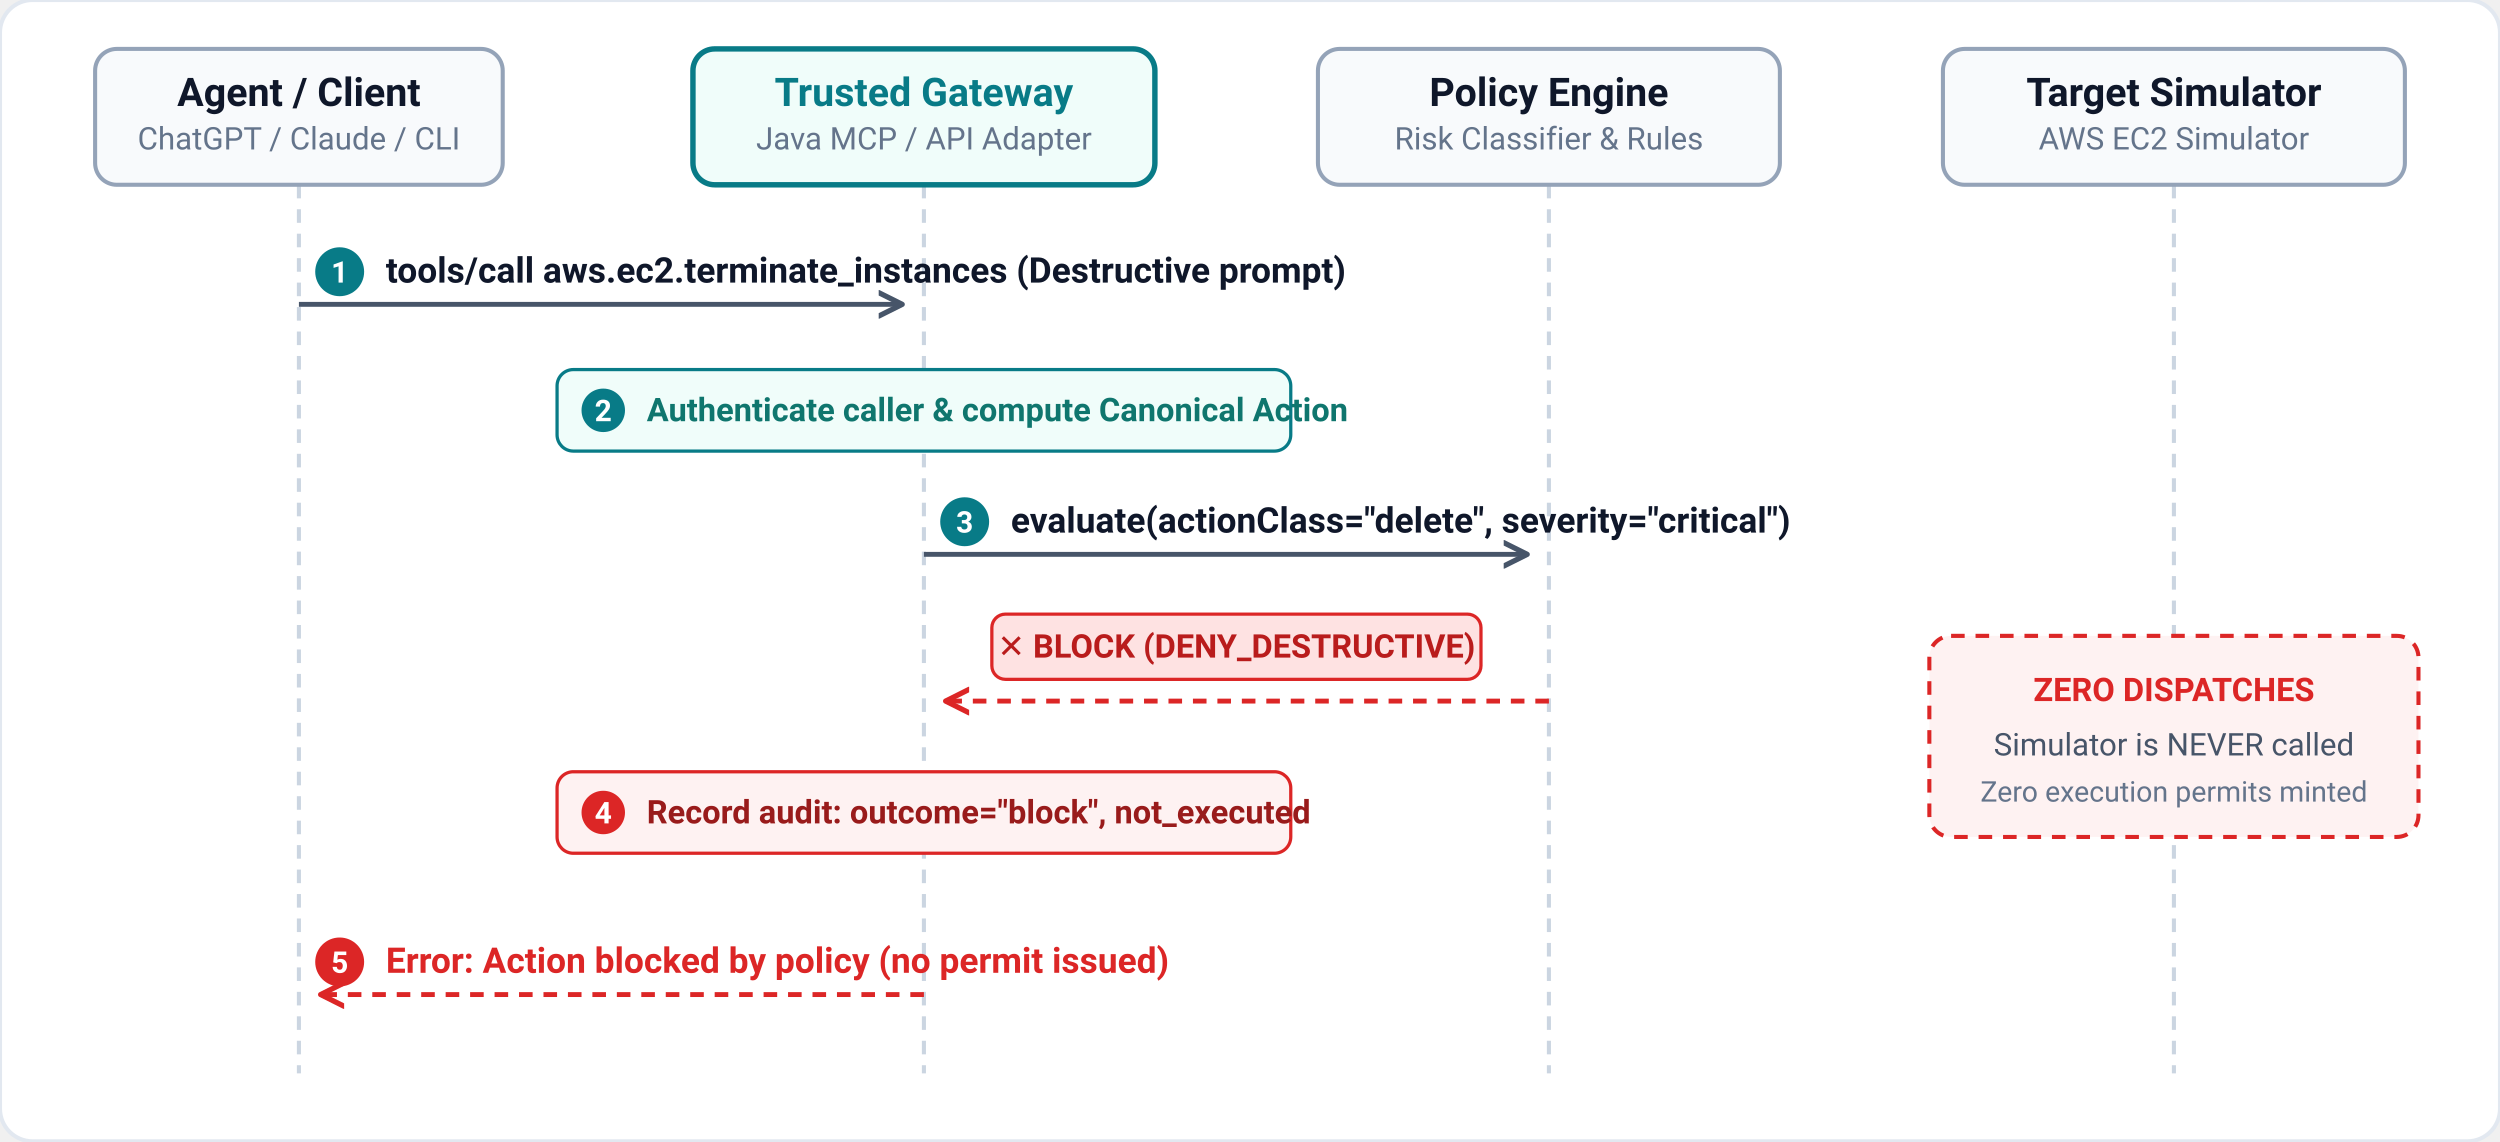
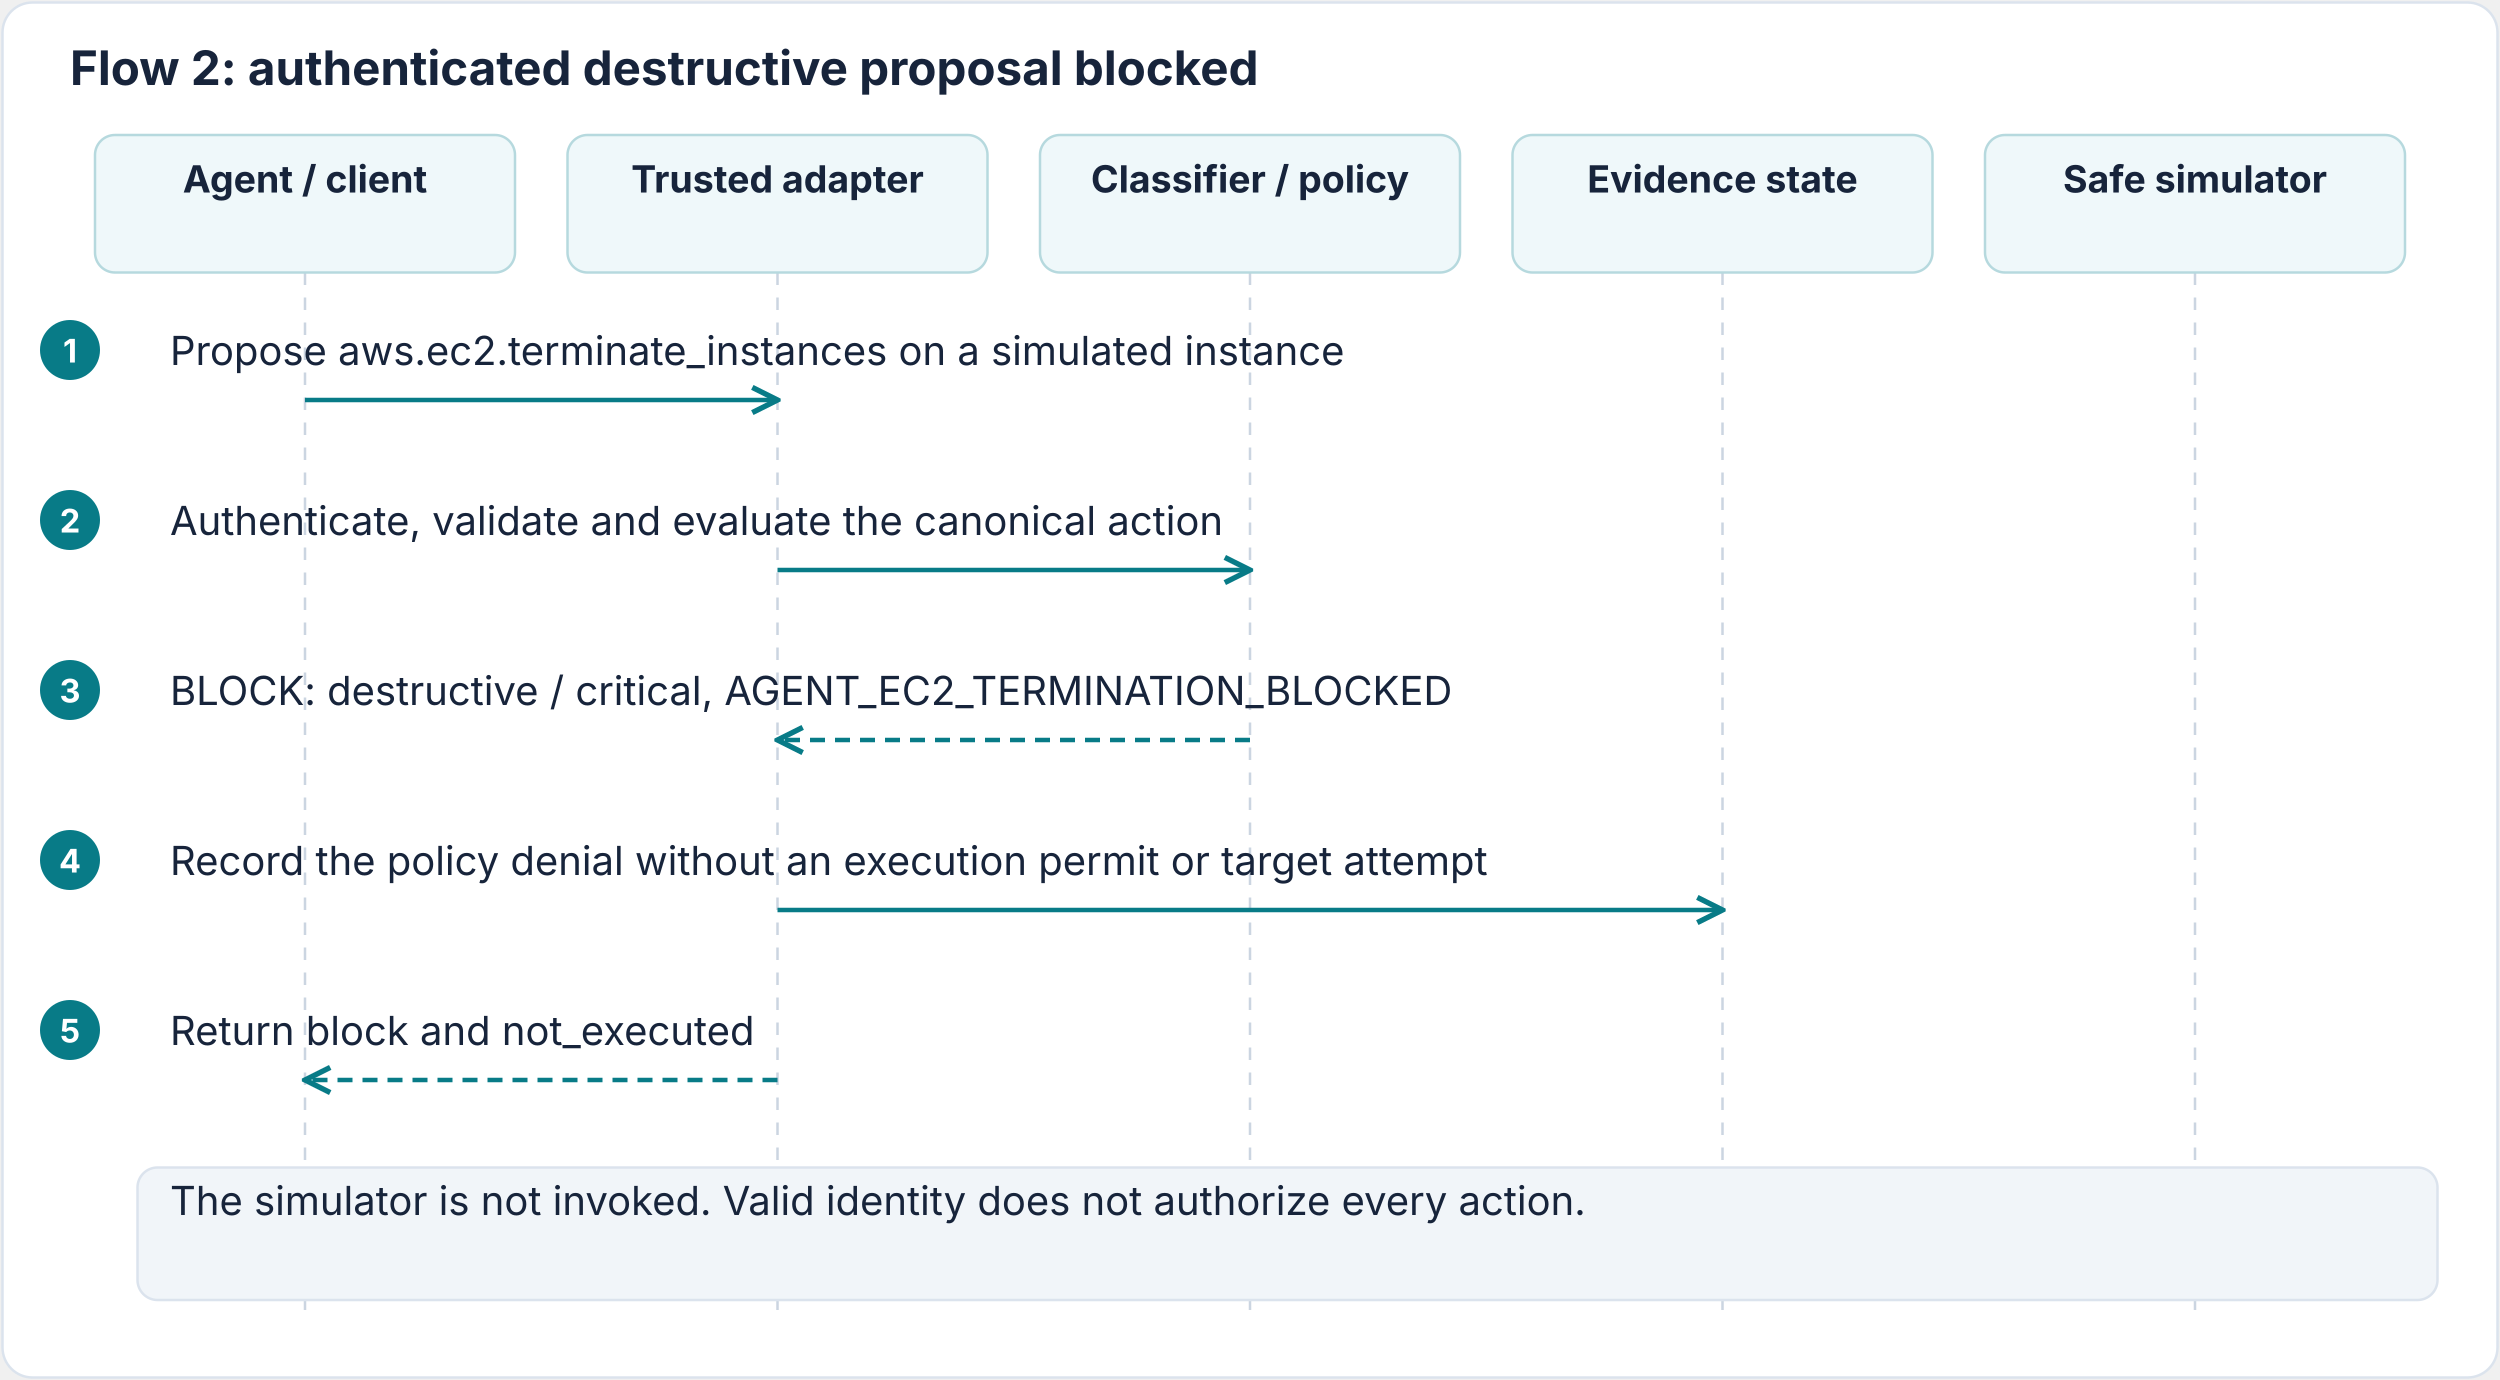
- <svg xmlns="http://www.w3.org/2000/svg" width="920" height="420" viewBox="0 0 920 420" role="img" aria-labelledby="f2-title f2-desc">
+ <svg xmlns="http://www.w3.org/2000/svg" width="1000" height="552" viewBox="0 0 1000 552" role="img" aria-labelledby="flow-2-destructive-block-title flow-2-destructive-block-desc">
  <defs>
-     <marker id="arrow" viewBox="0 0 10 10" refX="8" refY="5" markerWidth="6" markerHeight="6" orient="auto">
-       <path d="M0 1 L8 5 L0 9" fill="none" stroke="#475569" stroke-width="1.8" stroke-linecap="round" stroke-linejoin="round" />
+     <marker id="arrow" viewBox="0 0 10 10" refX="9" refY="5" markerWidth="7" markerHeight="7" orient="auto-start-reverse">
+       <path d="M1 1 L9 5 L1 9" fill="none" stroke="#087b87" stroke-width="1.7" />
    </marker>
-     <marker id="arrow-red" viewBox="0 0 10 10" refX="8" refY="5" markerWidth="6" markerHeight="6" orient="auto">
-       <path d="M0 1 L8 5 L0 9" fill="none" stroke="#dc2626" stroke-width="1.8" stroke-linecap="round" stroke-linejoin="round" />
-     </marker>
-     <style>
-       text { font-family: -apple-system, BlinkMacSystemFont, "Segoe UI", Roboto, Helvetica, Arial, sans-serif; }
-       .p-box { fill: #f8fafc; stroke: #94a3b8; stroke-width: 1.5; rx: 8px; }
-       .p-head { fill: #0f172a; font-size: 14.5px; font-weight: 750; text-anchor: middle; }
-       .p-sub { fill: #64748b; font-size: 11.5px; text-anchor: middle; }
-       .line { stroke: #cbd5e1; stroke-width: 1.5; stroke-dasharray: 5 4; }
-       .msg-line { stroke: #475569; stroke-width: 1.8; fill: none; }
-       .msg-dash-red { stroke: #dc2626; stroke-width: 1.8; stroke-dasharray: 5 4; fill: none; }
-       .msg-text { fill: #0f172a; font-size: 13px; font-weight: 600; }
-       .step-bg { fill: #087b87; }
-       .step-num { fill: #ffffff; font-size: 11px; font-weight: 750; text-anchor: middle; }
-       .badge-block { fill: #fee2e2; stroke: #dc2626; stroke-width: 1.2; rx: 5px; }
-       .badge-text { fill: #b91c1c; font-size: 12px; font-weight: 750; text-anchor: middle; }
-       .proc-box { fill: #f0fdfa; stroke: #087b87; stroke-width: 1.2; rx: 6px; }
-       .proc-text { fill: #0f766e; font-size: 12px; font-weight: 600; }
-       .blocked-box { fill: #fef2f2; stroke: #dc2626; stroke-width: 1.5; stroke-dasharray: 5 4; rx: 8px; }
-     </style>
  </defs>
-   <rect width="920" height="420" rx="12" fill="#ffffff" stroke="#e2e8f0" stroke-width="1.5" />
-   <line x1="110" y1="68" x2="110" y2="395" class="line" />
-   <line x1="340" y1="68" x2="340" y2="395" class="line" />
-   <line x1="570" y1="68" x2="570" y2="395" class="line" />
-   <line x1="800" y1="68" x2="800" y2="395" class="line" />
-   <rect x="35" y="18" width="150" height="50" class="p-box" />
-   <text x="110" y="39" class="p-head">Agent / Client</text>
-   <text x="110" y="55" class="p-sub">ChatGPT / Claude / CLI</text>
-   <rect x="255" y="18" width="170" height="50" class="p-box" style="stroke: #087b87; stroke-width: 2; fill: #f0fdfa;" />
-   <text x="340" y="39" class="p-head" style="fill: #087b87;">Trusted Gateway</text>
-   <text x="340" y="55" class="p-sub">Java MCP / API Adapter</text>
-   <rect x="485" y="18" width="170" height="50" class="p-box" />
-   <text x="570" y="39" class="p-head">Policy Engine</text>
-   <text x="570" y="55" class="p-sub">Risk Classifier &amp; Rules</text>
-   <rect x="715" y="18" width="170" height="50" class="p-box" />
-   <text x="800" y="39" class="p-head">Target Simulator</text>
-   <text x="800" y="55" class="p-sub">AWS EC2 Simulator</text>
-   <circle cx="125" cy="100" r="9" class="step-bg" />
-   <text x="125" y="104" class="step-num">1</text>
-   <text x="142" y="104" class="msg-text">tools/call aws.ec2.terminate_instances (Destructive prompt)</text>
-   <line x1="110" y1="112" x2="332" y2="112" class="msg-line" marker-end="url(#arrow)" />
-   <rect x="205" y="136" width="270" height="30" class="proc-box" />
-   <circle cx="222" cy="151" r="8" class="step-bg" />
-   <text x="222" y="155" class="step-num">2</text>
-   <text x="238" y="155" class="proc-text">Authenticate caller &amp; compute Canonical Action</text>
-   <circle cx="355" cy="192" r="9" class="step-bg" />
-   <text x="355" y="196" class="step-num">3</text>
-   <text x="372" y="196" class="msg-text">evaluate(actionClass="delete", severity="critical")</text>
-   <line x1="340" y1="204" x2="562" y2="204" class="msg-line" marker-end="url(#arrow)" />
-   <rect x="365" y="226" width="180" height="24" class="badge-block" />
-   <text x="455" y="242" class="badge-text">✕ BLOCK (DENY_DESTRUCTIVE)</text>
-   <line x1="570" y1="258" x2="348" y2="258" class="msg-dash-red" marker-end="url(#arrow-red)" />
-   <rect x="205" y="284" width="270" height="30" class="proc-box" style="stroke: #dc2626; fill: #fef2f2;" />
-   <circle cx="222" cy="299" r="8" style="fill: #dc2626;" />
-   <text x="222" y="303" class="step-num">4</text>
-   <text x="238" y="303" class="proc-text" style="fill: #991b1b;">Record audit: outcome="block", not_executed</text>
-   <rect x="710" y="234" width="180" height="74" class="blocked-box" />
-   <text x="800" y="258" text-anchor="middle" style="fill: #dc2626; font-size: 12px; font-weight: 750;">ZERO DISPATCHES</text>
-   <text x="800" y="278" text-anchor="middle" style="fill: #475569; font-size: 11.5px;">Simulator is NEVER called</text>
-   <text x="800" y="295" text-anchor="middle" style="fill: #64748b; font-size: 10.5px;">Zero execution permits minted</text>
-   <circle cx="125" cy="354" r="9" class="step-bg" style="fill: #dc2626;" />
-   <text x="125" y="358" class="step-num">5</text>
-   <text x="142" y="358" class="msg-text" style="fill: #dc2626;">Error: Action blocked by policy (no permit issued)</text>
-   <line x1="340" y1="366" x2="118" y2="366" class="msg-dash-red" marker-end="url(#arrow-red)" />
+   <style>text{font-family:system-ui,-apple-system,BlinkMacSystemFont,"Segoe UI",sans-serif;fill:#17243b}.label{font-size:16px}.heading{font-size:15px;font-weight:650}.step{font-size:13px;font-weight:700;fill:white}.life{stroke:#cbd5e1;stroke-dasharray:5 5}.arrow{stroke:#087b87;stroke-width:1.8;fill:none;marker-end:url(#arrow)}</style>
+   <rect x="1" y="1" width="998" height="550" rx="12" fill="white" stroke="#dbe3ed" />
+   <text x="28" y="34" font-size="19" font-weight="700">Flow 2: authenticated destructive proposal blocked</text>
+   <line x1="122" y1="109" x2="122" y2="528" class="life" />
+   <rect x="38" y="54" width="168" height="55" rx="8" fill="#eff8fa" stroke="#b6d9de" />
+   <text x="122" y="77" text-anchor="middle" class="heading">Agent / client</text>
+   <line x1="311" y1="109" x2="311" y2="528" class="life" />
+   <rect x="227" y="54" width="168" height="55" rx="8" fill="#eff8fa" stroke="#b6d9de" />
+   <text x="311" y="77" text-anchor="middle" class="heading">Trusted adapter</text>
+   <line x1="500" y1="109" x2="500" y2="528" class="life" />
+   <rect x="416" y="54" width="168" height="55" rx="8" fill="#eff8fa" stroke="#b6d9de" />
+   <text x="500" y="77" text-anchor="middle" class="heading">Classifier / policy</text>
+   <line x1="689" y1="109" x2="689" y2="528" class="life" />
+   <rect x="605" y="54" width="168" height="55" rx="8" fill="#eff8fa" stroke="#b6d9de" />
+   <text x="689" y="77" text-anchor="middle" class="heading">Evidence state</text>
+   <line x1="878" y1="109" x2="878" y2="528" class="life" />
+   <rect x="794" y="54" width="168" height="55" rx="8" fill="#eff8fa" stroke="#b6d9de" />
+   <text x="878" y="77" text-anchor="middle" class="heading">Safe simulator</text>
+   <circle cx="28" cy="140" r="12" fill="#087b87" />
+   <text x="28" y="145" text-anchor="middle" class="step">1</text>
+   <text x="68" y="146" class="label">Propose aws.ec2.terminate_instances on a simulated instance</text>
+   <path d="M122 160 H311" class="arrow" />
+   <circle cx="28" cy="208" r="12" fill="#087b87" />
+   <text x="28" y="213" text-anchor="middle" class="step">2</text>
+   <text x="68" y="214" class="label">Authenticate, validate and evaluate the canonical action</text>
+   <path d="M311 228 H500" class="arrow" />
+   <circle cx="28" cy="276" r="12" fill="#087b87" />
+   <text x="28" y="281" text-anchor="middle" class="step">3</text>
+   <text x="68" y="282" class="label">BLOCK: destructive / critical, AGENT_EC2_TERMINATION_BLOCKED</text>
+   <path d="M500 296 H311" class="arrow" stroke-dasharray="6 4" />
+   <circle cx="28" cy="344" r="12" fill="#087b87" />
+   <text x="28" y="349" text-anchor="middle" class="step">4</text>
+   <text x="68" y="350" class="label">Record the policy denial without an execution permit or target attempt</text>
+   <path d="M311 364 H689" class="arrow" />
+   <circle cx="28" cy="412" r="12" fill="#087b87" />
+   <text x="28" y="417" text-anchor="middle" class="step">5</text>
+   <text x="68" y="418" class="label">Return block and not_executed</text>
+   <path d="M311 432 H122" class="arrow" stroke-dasharray="6 4" />
+   <rect x="55" y="467" width="920" height="53" rx="8" fill="#f1f5f9" stroke="#dbe3ed" />
+   <text x="68" y="486" class="label">The simulator is not invoked. Valid identity does not authorize every action.</text>
</svg>
